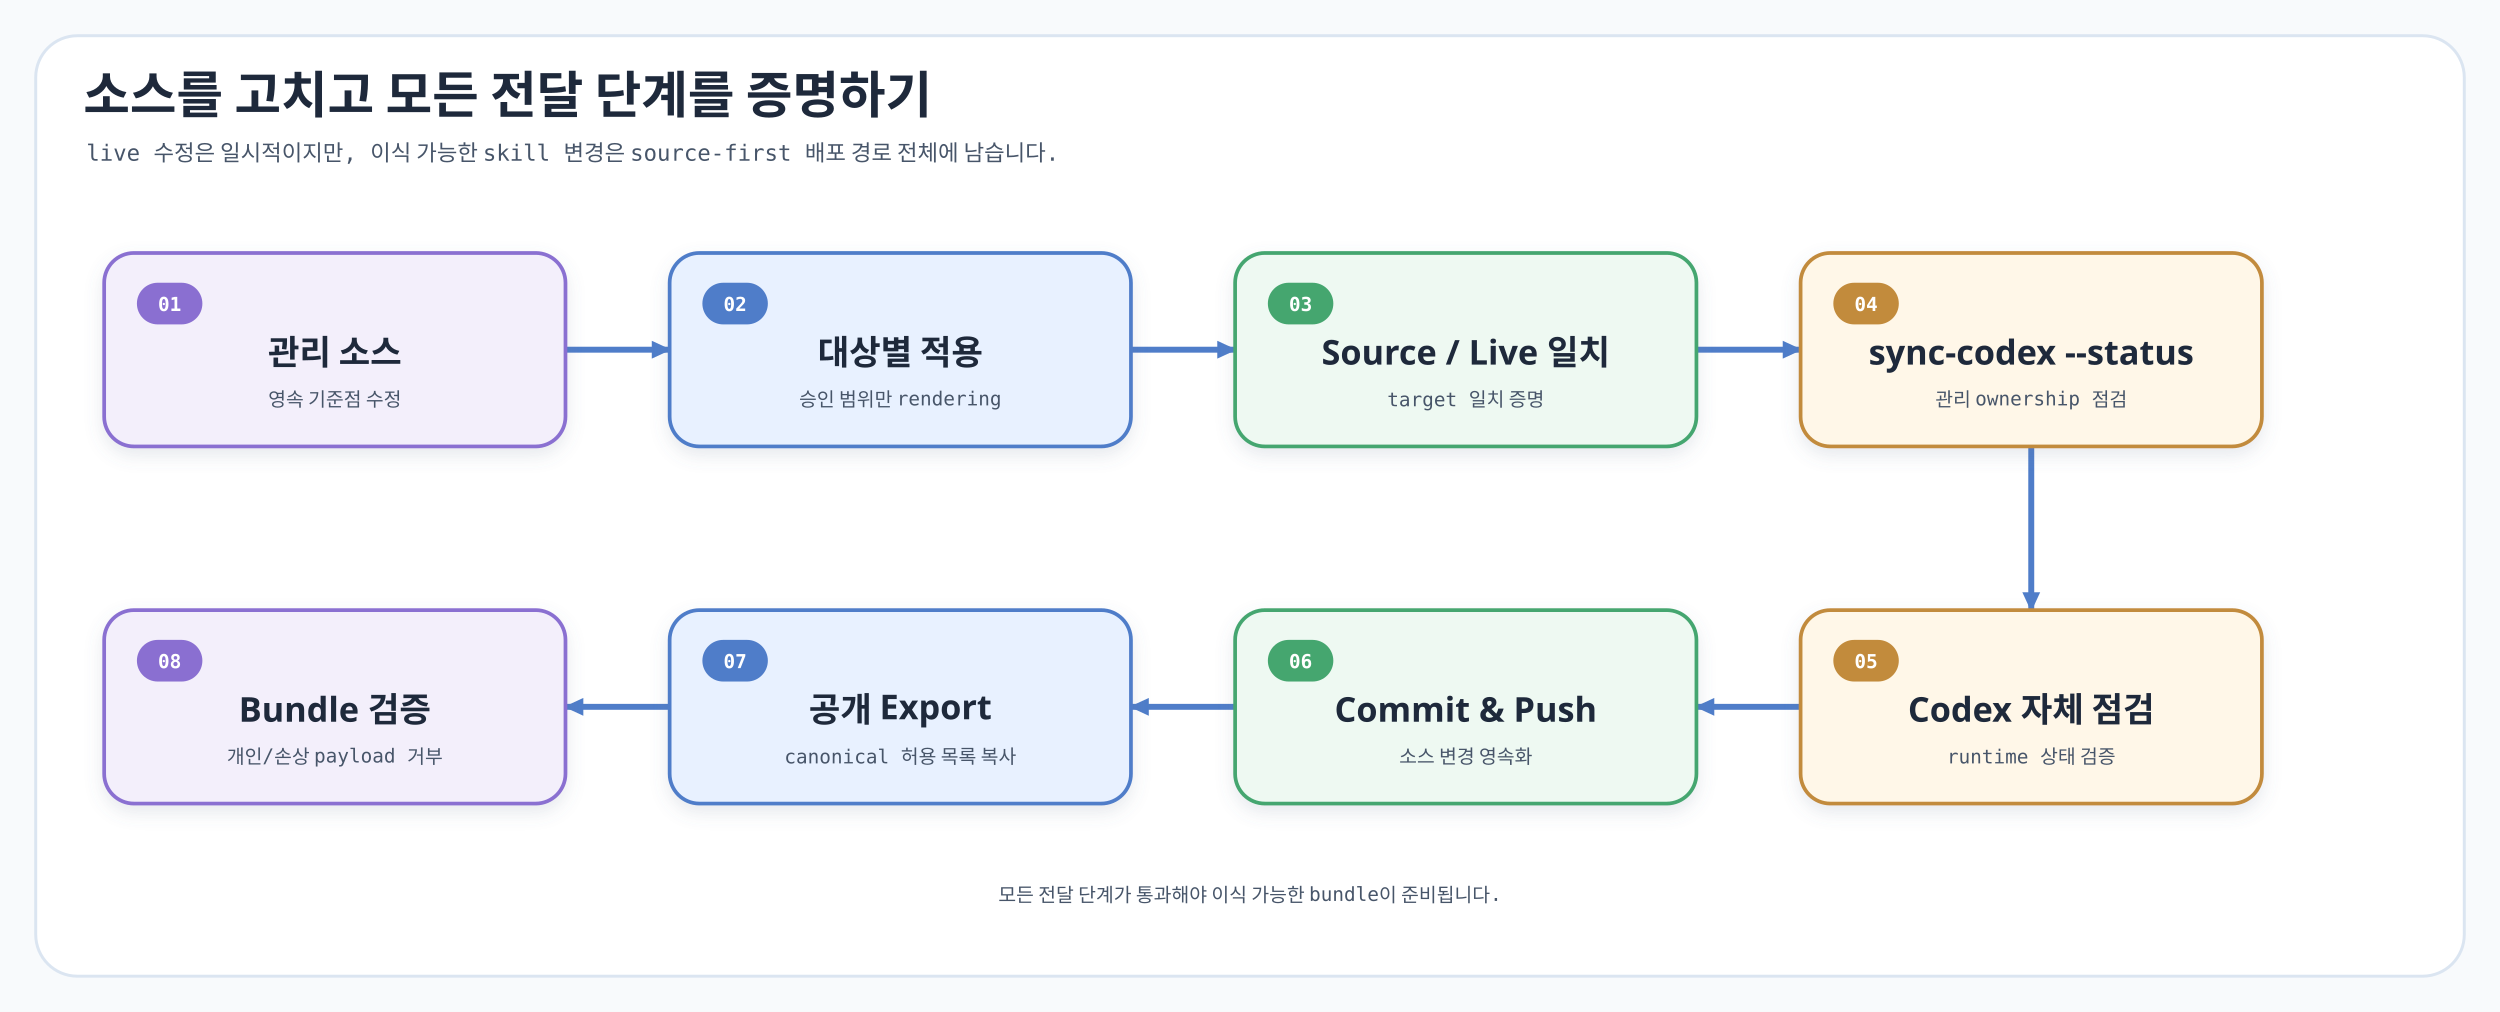
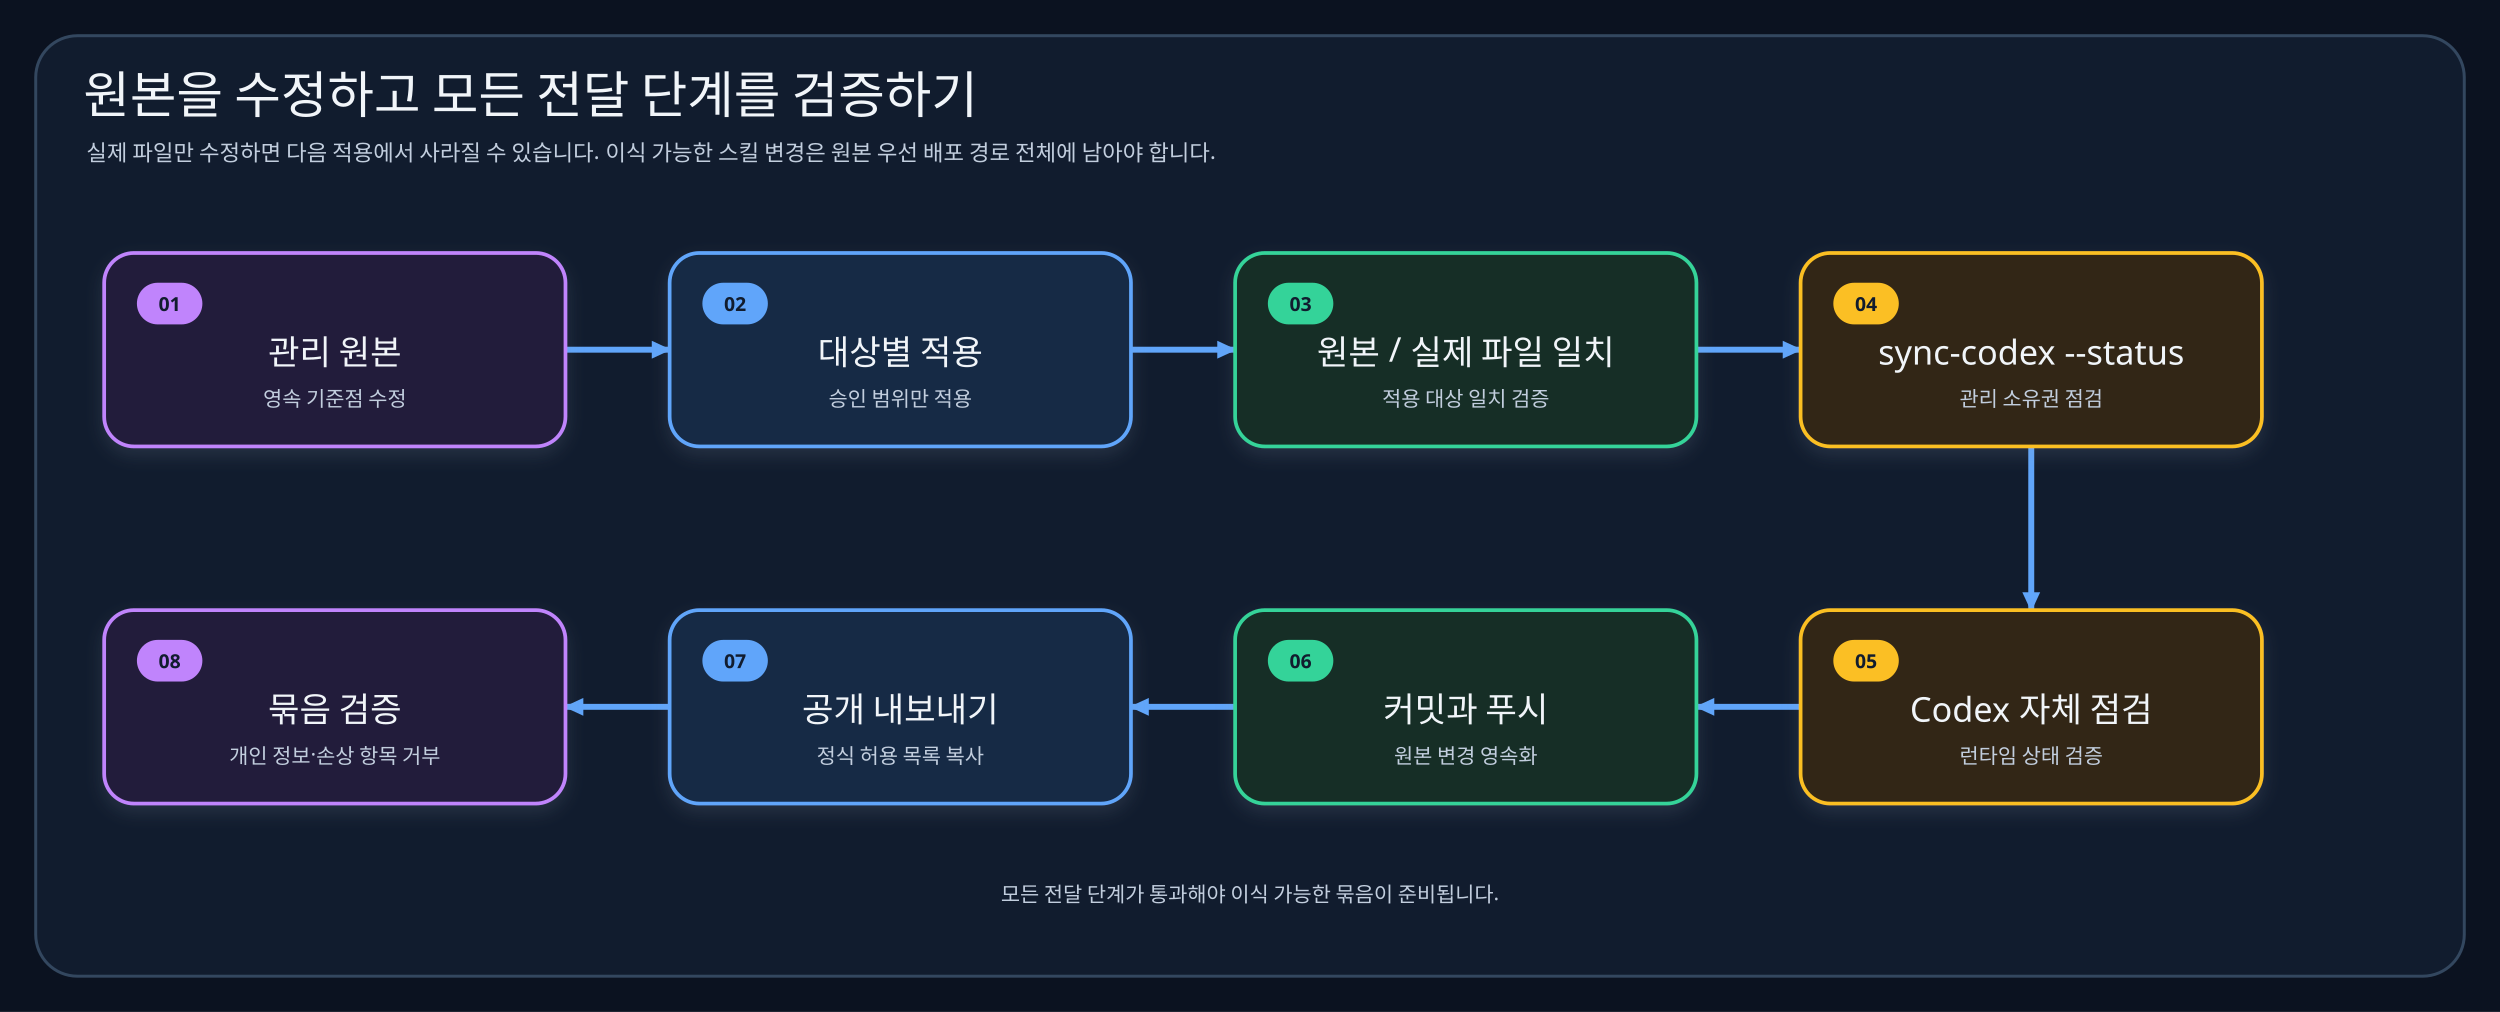
- <svg xmlns="http://www.w3.org/2000/svg" viewBox="0 0 1680 680" width="1680" height="680">
+ <svg xmlns="http://www.w3.org/2000/svg" viewBox="0 0 1680 680" width="1680" height="680" role="img" aria-labelledby="title desc">
  <style>
-     .title { font-family: 'goorm Sans', sans-serif; fill: #1e293b; font-size: 34px; font-weight: 700; }
-     .stage-title { font-family: 'goorm Sans', sans-serif; fill: #1e293b; font-size: 23px; font-weight: 700; }
-     .subtitle, .small, .step { font-family: 'goorm Sans Code', monospace; fill: #475569; }
+     .title { font-family: 'goorm Sans'; fill: #f1f5f9; font-size: 34px; }
+     .stage-title { font-family: 'goorm Sans'; fill: #f1f5f9; font-size: 23px; }
+     .subtitle, .small, .step { font-family: 'goorm Sans Code'; fill: #c2cede; }
    .subtitle { font-size: 15px; }
-     .small { font-size: 13px; }
-     .step { font-size: 13px; font-weight: 700; }
-     .connector { fill: none; stroke: #4f7dc9; stroke-width: 4; stroke-linecap: round; stroke-linejoin: round; }
+     .small { font-size: 14px; }
+     .step { font-size: 14px; font-weight: 700; }
+     .connector { fill: none; stroke: #60a5fa; stroke-width: 4; stroke-linecap: round; stroke-linejoin: round; }
  </style>
  <defs>
    <filter id="shadow" x="-20%" y="-20%" width="140%" height="150%">
-       <feDropShadow dx="0" dy="5" stdDeviation="6" flood-color="#64748b" flood-opacity="0.16" />
+       <feDropShadow dx="0" dy="5" stdDeviation="6" flood-color="#94a3b8" flood-opacity="0.16" />
    </filter>
    <marker id="arrow-blue-right" markerWidth="14" markerHeight="14" refX="12" refY="7" orient="auto" markerUnits="userSpaceOnUse">
-       <path d="M 0 1 L 13 7 L 0 13 Z" fill="#4f7dc9" />
+       <path d="M 0 1 L 13 7 L 0 13 Z" fill="#60a5fa" />
    </marker>
    <marker id="arrow-blue-left" markerWidth="14" markerHeight="14" refX="12" refY="7" orient="auto" markerUnits="userSpaceOnUse">
-       <path d="M 0 1 L 13 7 L 0 13 Z" fill="#4f7dc9" />
+       <path d="M 0 1 L 13 7 L 0 13 Z" fill="#60a5fa" />
    </marker>
  </defs>
-   <rect width="1680" height="680" fill="#f8fafc" />
-   <rect x="24" y="24" width="1632" height="632" rx="28" fill="#ffffff" stroke="#dbe5f1" stroke-width="2" />
-   <text x="56" y="76" class="title">소스를 고치고 모든 전달 단계를 증명하기</text>
-   <text x="58" y="108" class="subtitle">live 수정은 일시적이지만, 이식 가능한 skill 변경은 source-first 배포 경로 전체에 남습니다.</text>
+   <rect width="1680" height="680" fill="#0b1220" />
+   <rect x="24" y="24" width="1632" height="632" rx="28" fill="#111c2e" stroke="#33475f" stroke-width="2" />
+   <text x="56" y="76" class="title">원본을 수정하고 모든 전달 단계를 검증하기</text>
+   <text x="58" y="108" class="subtitle">실제 파일만 수정하면 다음 적용에서 사라질 수 있습니다. 이식 가능한 스킬 변경은 원본 우선 배포 경로 전체에 남아야 합니다.</text>
  <path class="connector" d="M 380 235 H 450" marker-end="url(#arrow-blue-right)" />
  <path class="connector" d="M 760 235 H 830" marker-end="url(#arrow-blue-right)" />
  <path class="connector" d="M 1140 235 H 1210" marker-end="url(#arrow-blue-right)" />
  <path class="connector" d="M 1365 300 V 410" marker-end="url(#arrow-blue-right)" />
  <path class="connector" d="M 1210 475 H 1140" marker-end="url(#arrow-blue-left)" />
  <path class="connector" d="M 830 475 H 760" marker-end="url(#arrow-blue-left)" />
  <path class="connector" d="M 450 475 H 380" marker-end="url(#arrow-blue-left)" />
  <g filter="url(#shadow)">
-     <rect class="card" x="70" y="170" width="310" height="130" rx="20" fill="#f3effb" stroke="#8a6fd1" stroke-width="2.5" />
-     <rect class="card" x="450" y="170" width="310" height="130" rx="20" fill="#e8f1ff" stroke="#4f7dc9" stroke-width="2.5" />
-     <rect class="card" x="830" y="170" width="310" height="130" rx="20" fill="#eef9f2" stroke="#45a66f" stroke-width="2.5" />
-     <rect class="card" x="1210" y="170" width="310" height="130" rx="20" fill="#fff7e8" stroke="#c28b3c" stroke-width="2.5" />
-     <rect class="card" x="1210" y="410" width="310" height="130" rx="20" fill="#fff7e8" stroke="#c28b3c" stroke-width="2.5" />
-     <rect class="card" x="830" y="410" width="310" height="130" rx="20" fill="#eef9f2" stroke="#45a66f" stroke-width="2.5" />
-     <rect class="card" x="450" y="410" width="310" height="130" rx="20" fill="#e8f1ff" stroke="#4f7dc9" stroke-width="2.5" />
-     <rect class="card" x="70" y="410" width="310" height="130" rx="20" fill="#f3effb" stroke="#8a6fd1" stroke-width="2.5" />
+     <rect class="card" x="70" y="170" width="310" height="130" rx="20" fill="#241d3b" stroke="#c084fc" stroke-width="2.5" />
+     <rect class="card" x="450" y="170" width="310" height="130" rx="20" fill="#132945" stroke="#60a5fa" stroke-width="2.5" />
+     <rect class="card" x="830" y="170" width="310" height="130" rx="20" fill="#142d25" stroke="#34d399" stroke-width="2.5" />
+     <rect class="card" x="1210" y="170" width="310" height="130" rx="20" fill="#302719" stroke="#fbbf24" stroke-width="2.5" />
+     <rect class="card" x="1210" y="410" width="310" height="130" rx="20" fill="#302719" stroke="#fbbf24" stroke-width="2.5" />
+     <rect class="card" x="830" y="410" width="310" height="130" rx="20" fill="#142d25" stroke="#34d399" stroke-width="2.5" />
+     <rect class="card" x="450" y="410" width="310" height="130" rx="20" fill="#132945" stroke="#60a5fa" stroke-width="2.5" />
+     <rect class="card" x="70" y="410" width="310" height="130" rx="20" fill="#241d3b" stroke="#c084fc" stroke-width="2.5" />
  </g>
  <g>
-     <rect x="92" y="190" width="44" height="28" rx="14" fill="#8a6fd1" />
-     <rect x="472" y="190" width="44" height="28" rx="14" fill="#4f7dc9" />
-     <rect x="852" y="190" width="44" height="28" rx="14" fill="#45a66f" />
-     <rect x="1232" y="190" width="44" height="28" rx="14" fill="#c28b3c" />
-     <rect x="1232" y="430" width="44" height="28" rx="14" fill="#c28b3c" />
-     <rect x="852" y="430" width="44" height="28" rx="14" fill="#45a66f" />
-     <rect x="472" y="430" width="44" height="28" rx="14" fill="#4f7dc9" />
-     <rect x="92" y="430" width="44" height="28" rx="14" fill="#8a6fd1" />
+     <rect x="92" y="190" width="44" height="28" rx="14" fill="#c084fc" />
+     <rect x="472" y="190" width="44" height="28" rx="14" fill="#60a5fa" />
+     <rect x="852" y="190" width="44" height="28" rx="14" fill="#34d399" />
+     <rect x="1232" y="190" width="44" height="28" rx="14" fill="#fbbf24" />
+     <rect x="1232" y="430" width="44" height="28" rx="14" fill="#fbbf24" />
+     <rect x="852" y="430" width="44" height="28" rx="14" fill="#34d399" />
+     <rect x="472" y="430" width="44" height="28" rx="14" fill="#60a5fa" />
+     <rect x="92" y="430" width="44" height="28" rx="14" fill="#c084fc" />
  </g>
-   <g font-family="'Comic Mono', 'SFMono-Regular', Consolas, monospace" font-size="13" font-weight="700" fill="#ffffff" text-anchor="middle">
+   <g font-family="'goorm Sans Code'" font-size="13" font-weight="700" fill="#111c2e" text-anchor="middle">
    <text x="114" y="209">01</text>
    <text x="494" y="209">02</text>
    <text x="874" y="209">03</text>
    <text x="1254" y="209">04</text>
    <text x="1254" y="449">05</text>
    <text x="874" y="449">06</text>
    <text x="494" y="449">07</text>
    <text x="114" y="449">08</text>
  </g>
-   <text x="225" y="245" text-anchor="middle" class="stage-title">관리 소스</text>
+   <text x="225" y="245" text-anchor="middle" class="stage-title">관리 원본</text>
  <text x="225" y="273" text-anchor="middle" class="small">영속 기준점 수정</text>
  <text x="605" y="245" text-anchor="middle" class="stage-title">대상별 적용</text>
-   <text x="605" y="273" text-anchor="middle" class="small">승인 범위만 rendering</text>
-   <text x="985" y="245" text-anchor="middle" class="stage-title">Source / Live 일치</text>
-   <text x="985" y="273" text-anchor="middle" class="small">target 일치 증명</text>
+   <text x="605" y="273" text-anchor="middle" class="small">승인 범위만 적용</text>
+   <text x="985" y="245" text-anchor="middle" class="stage-title">원본 / 실제 파일 일치</text>
+   <text x="985" y="273" text-anchor="middle" class="small">적용 대상 일치 검증</text>
  <text x="1365" y="245" text-anchor="middle" class="stage-title">sync-codex --status</text>
-   <text x="1365" y="273" text-anchor="middle" class="small">관리 ownership 점검</text>
+   <text x="1365" y="273" text-anchor="middle" class="small">관리 소유권 점검</text>
  <text x="1365" y="485" text-anchor="middle" class="stage-title">Codex 자체 점검</text>
-   <text x="1365" y="513" text-anchor="middle" class="small">runtime 상태 검증</text>
-   <text x="985" y="485" text-anchor="middle" class="stage-title">Commit &amp; Push</text>
-   <text x="985" y="513" text-anchor="middle" class="small">소스 변경 영속화</text>
-   <text x="605" y="485" text-anchor="middle" class="stage-title">공개 Export</text>
-   <text x="605" y="513" text-anchor="middle" class="small">canonical 허용 목록 복사</text>
-   <text x="225" y="485" text-anchor="middle" class="stage-title">Bundle 검증</text>
-   <text x="225" y="513" text-anchor="middle" class="small">개인/손상 payload 거부</text>
-   <text x="840" y="606" text-anchor="middle" class="small">모든 전달 단계가 통과해야 이식 가능한 bundle이 준비됩니다.</text>
+   <text x="1365" y="513" text-anchor="middle" class="small">런타임 상태 검증</text>
+   <text x="985" y="485" text-anchor="middle" class="stage-title">커밋과 푸시</text>
+   <text x="985" y="513" text-anchor="middle" class="small">원본 변경 영속화</text>
+   <text x="605" y="485" text-anchor="middle" class="stage-title">공개 내보내기</text>
+   <text x="605" y="513" text-anchor="middle" class="small">정식 허용 목록 복사</text>
+   <text x="225" y="485" text-anchor="middle" class="stage-title">묶음 검증</text>
+   <text x="225" y="513" text-anchor="middle" class="small">개인 정보·손상 항목 거부</text>
+   <text x="840" y="606" text-anchor="middle" class="small">모든 전달 단계가 통과해야 이식 가능한 묶음이 준비됩니다.</text>
</svg>
